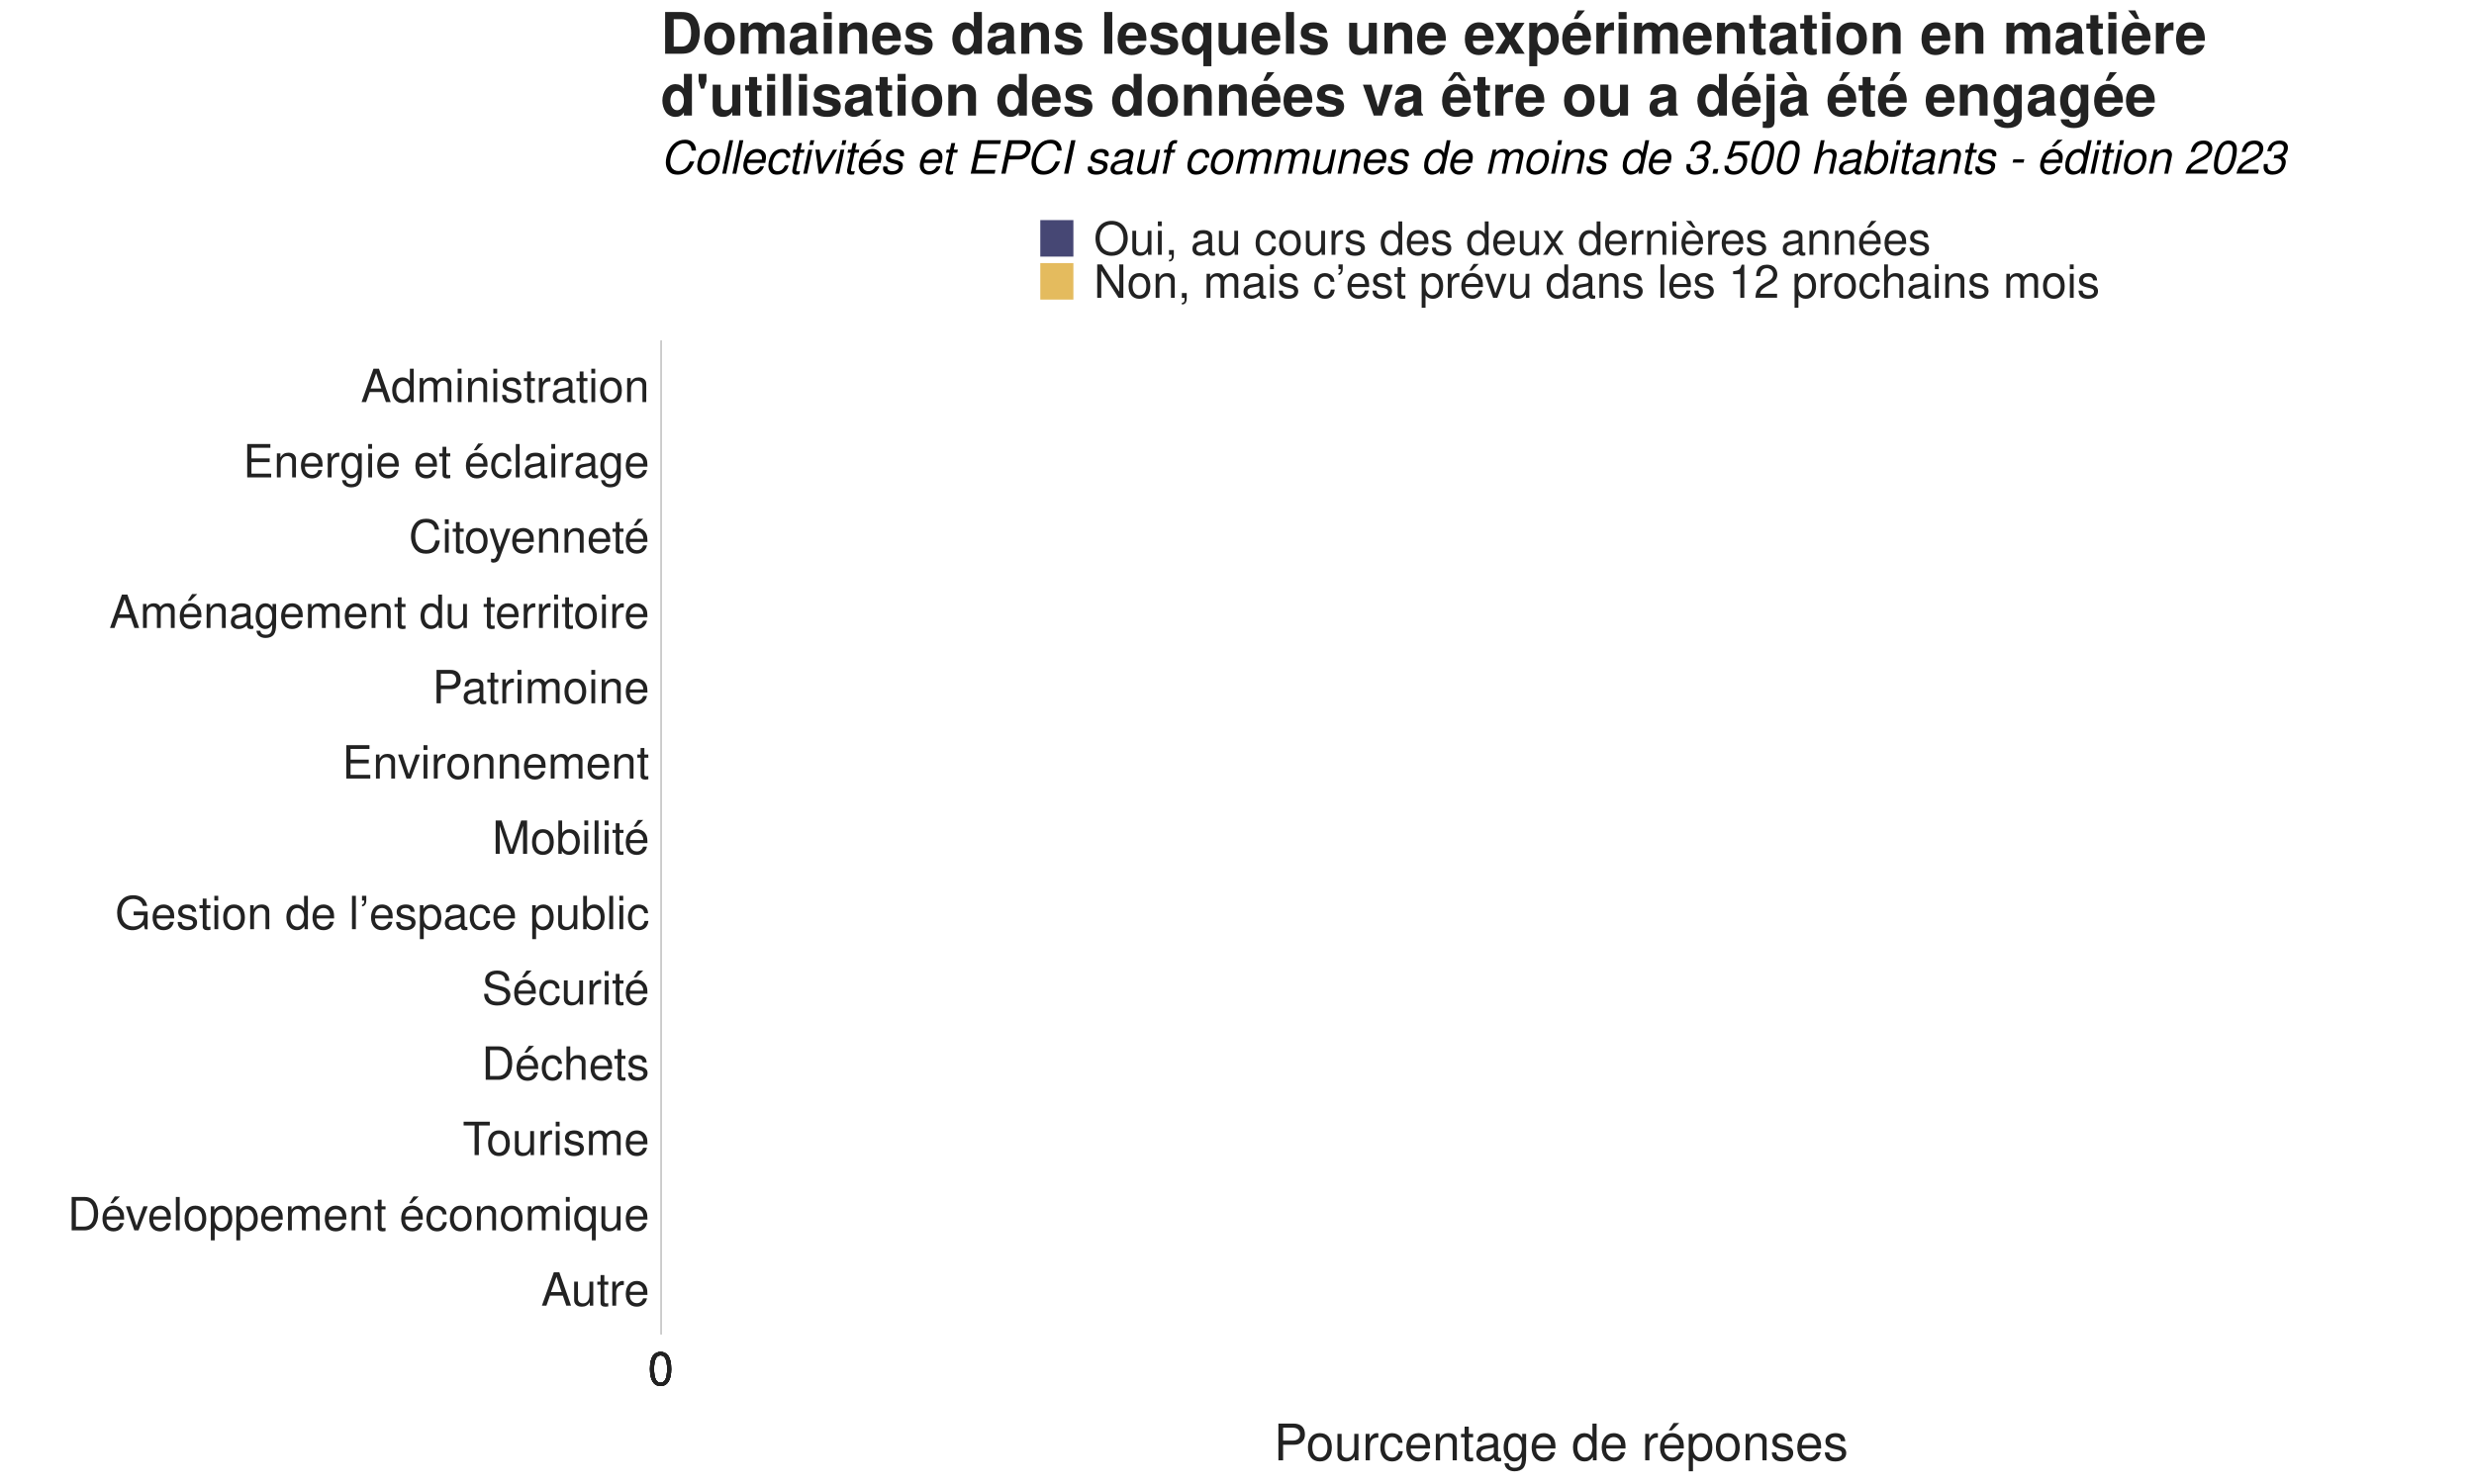
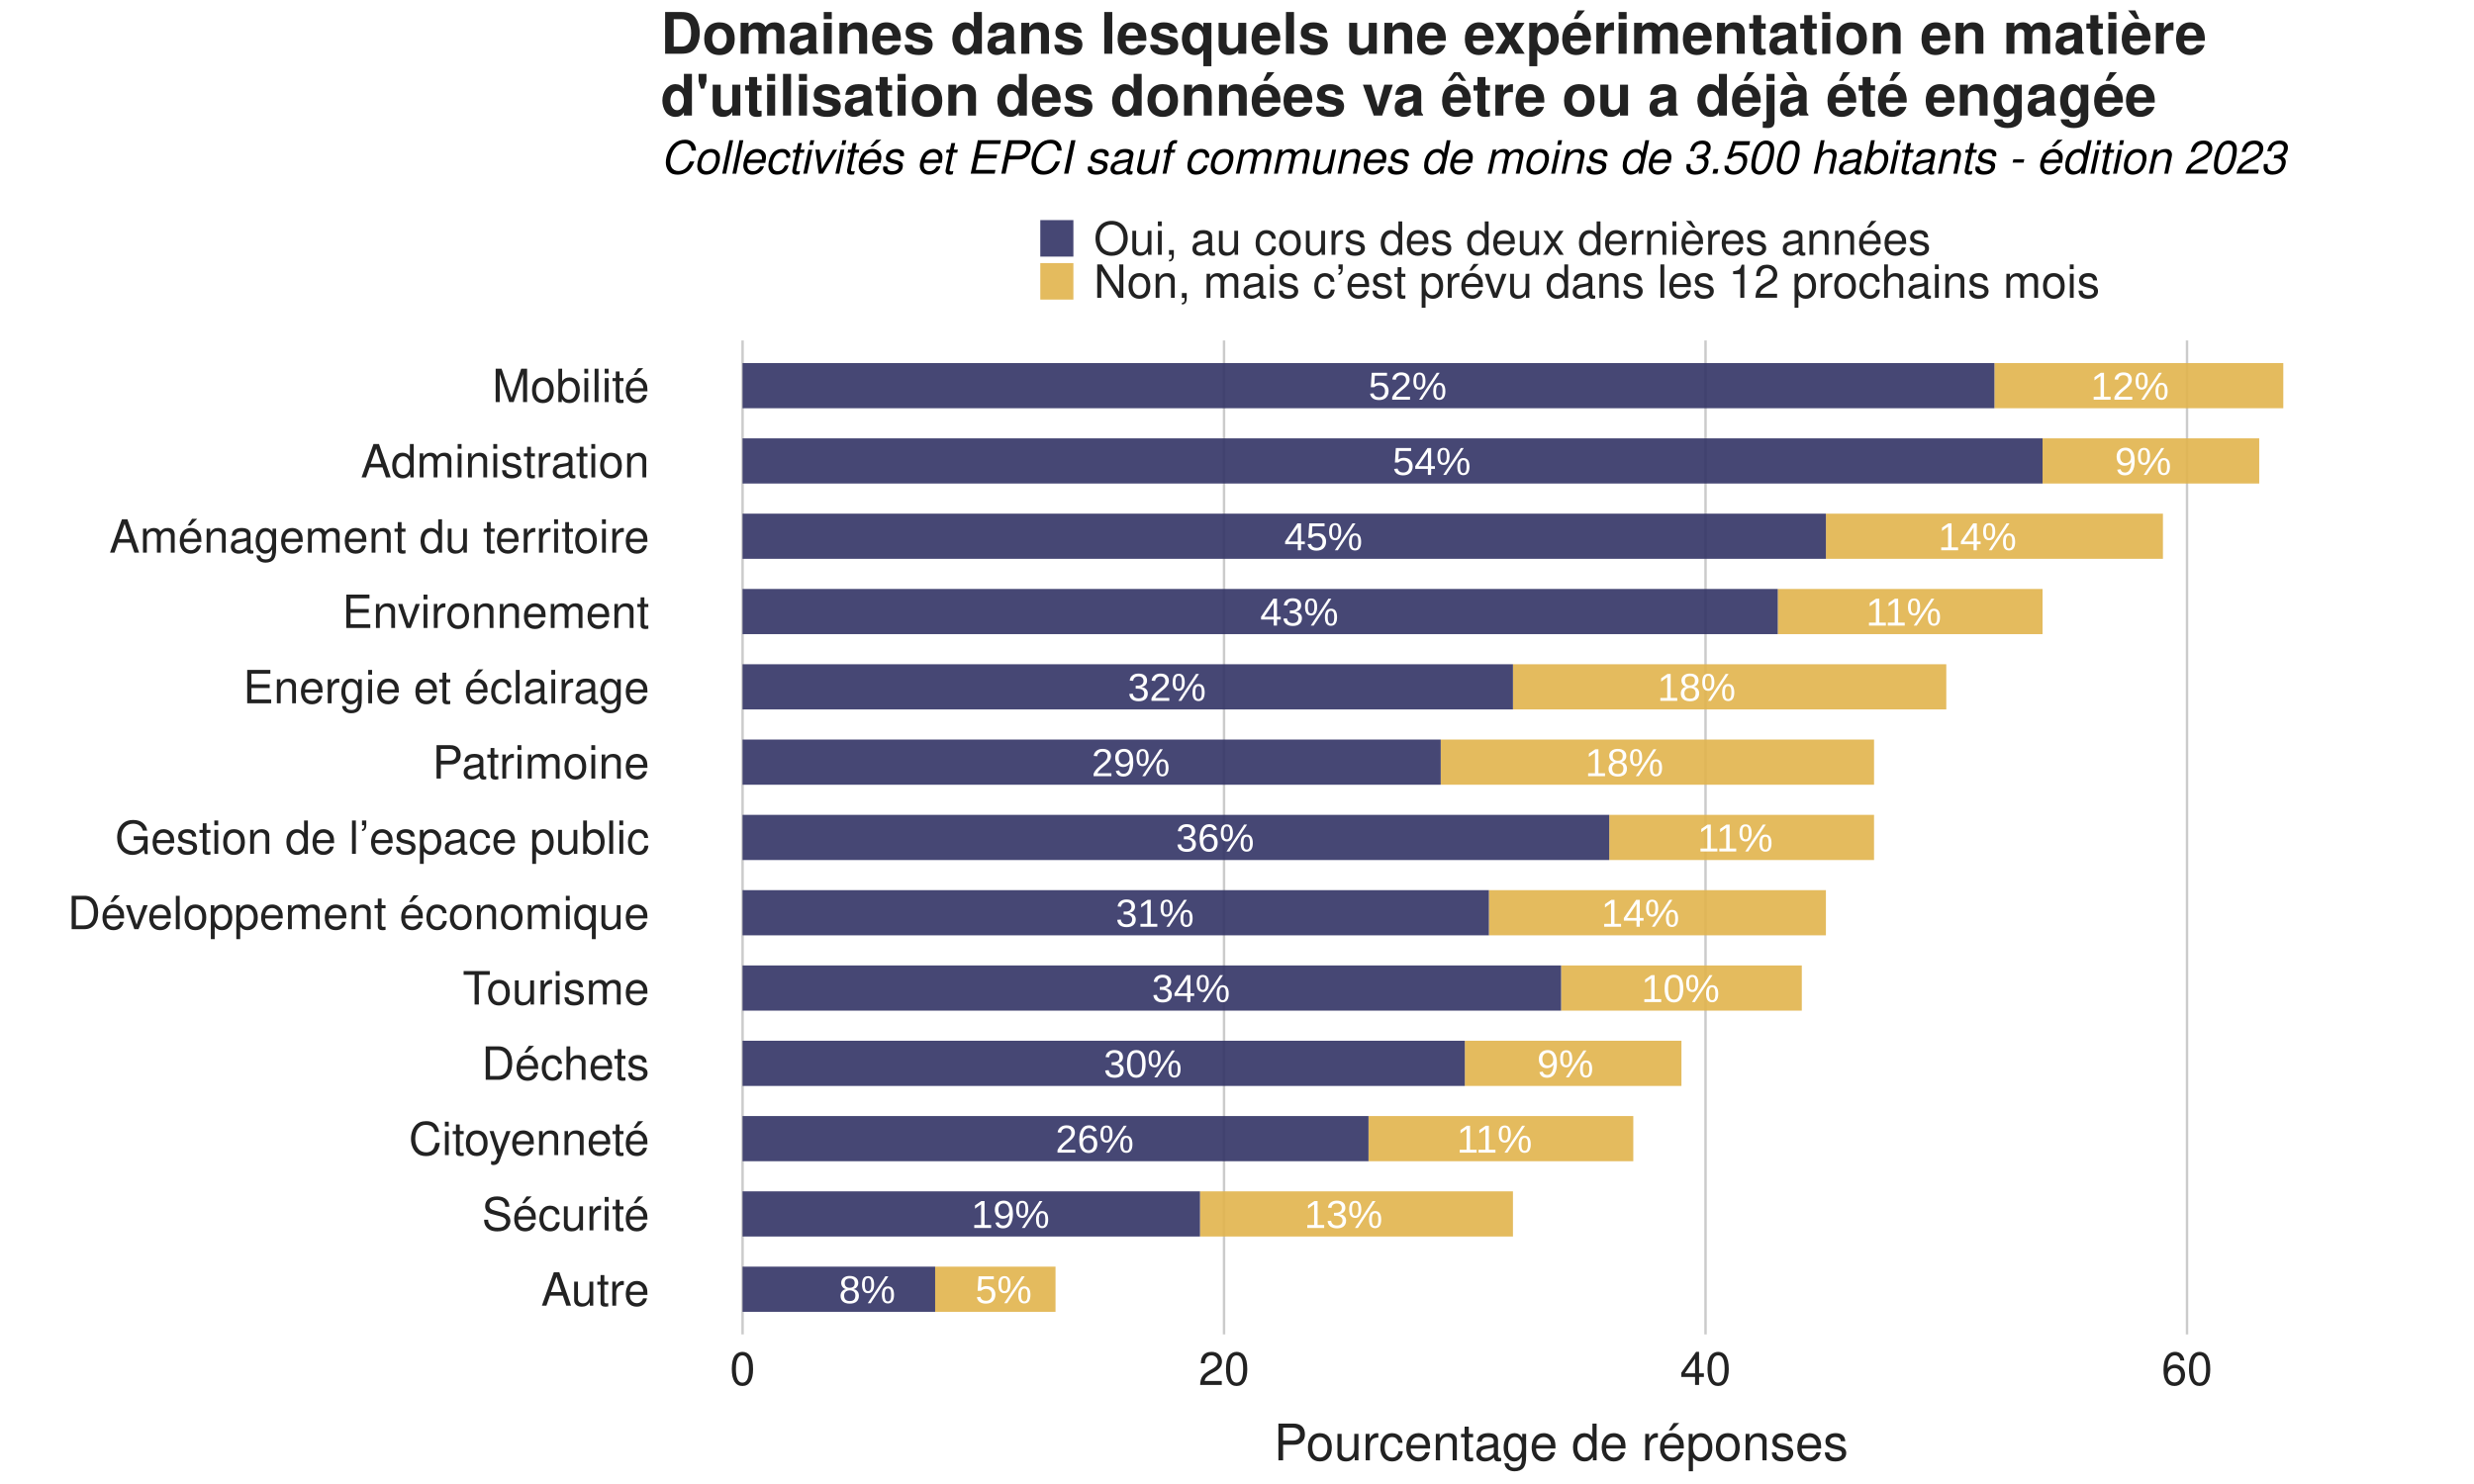
<svg xmlns="http://www.w3.org/2000/svg" class="svglite" width="1080.00pt" height="648.00pt" viewBox="0 0 1080.00 648.00">
  <defs>
    <style type="text/css">
    .svglite line, .svglite polyline, .svglite polygon, .svglite path, .svglite rect, .svglite circle {
      fill: none;
      stroke: #000000;
      stroke-linecap: round;
      stroke-linejoin: round;
      stroke-miterlimit: 10.00;
    }
    .svglite text {
      white-space: pre;
    }
  </style>
  </defs>
  <rect width="100%" height="100%" style="stroke: none; fill: #FFFFFF;" />
  <defs>
    <clipPath id="cpMC4wMHwxMDgwLjAwfDAuMDB8NjQ4LjAw">
      <rect x="0.00" y="0.00" width="1080.00" height="648.00" />
    </clipPath>
  </defs>
  <g clip-path="url(#cpMC4wMHwxMDgwLjAwfDAuMDB8NjQ4LjAw)">
    <rect x="0.00" y="0.00" width="1080.00" height="648.00" style="stroke-width: 1.07; stroke: #FFFFFF; fill: #FFFFFF;" />
  </g>
  <defs>
    <clipPath id="cpMjg4LjQzfDEwNzQuNTJ8MTQ4LjY3fDU4Mi42OA==">
      <rect x="288.43" y="148.67" width="786.09" height="434.01" />
    </clipPath>
  </defs>
  <g clip-path="url(#cpMjg4LjQzfDEwNzQuNTJ8MTQ4LjY3fDU4Mi42OA==)">
-     <polyline points="288.43,582.68 288.43,148.67 " style="stroke-width: 1.07; stroke: #CBCBCB; stroke-linecap: butt;" />
-     <polyline points="288.43,582.68 288.43,148.67 " style="stroke-width: 1.07; stroke: #CBCBCB; stroke-linecap: butt;" />
-     <polyline points="288.43,582.68 288.43,148.67 " style="stroke-width: 1.07; stroke: #CBCBCB; stroke-linecap: butt;" />
-     <polyline points="288.43,582.68 288.43,148.67 " style="stroke-width: 1.07; stroke: #CBCBCB; stroke-linecap: butt;" />
-     <polyline points="288.43,582.68 288.43,148.67 " style="stroke-width: 1.07; stroke: #CBCBCB; stroke-linecap: butt;" />
+     <polyline points="324.16,582.68 324.16,148.67 " style="stroke-width: 1.07; stroke: #CBCBCB; stroke-linecap: butt;" />
+     <polyline points="534.34,582.68 534.34,148.67 " style="stroke-width: 1.07; stroke: #CBCBCB; stroke-linecap: butt;" />
+     <polyline points="744.53,582.68 744.53,148.67 " style="stroke-width: 1.07; stroke: #CBCBCB; stroke-linecap: butt;" />
+     <polyline points="954.72,582.68 954.72,148.67 " style="stroke-width: 1.07; stroke: #CBCBCB; stroke-linecap: butt;" />
+     <rect x="797.08" y="224.29" width="147.13" height="19.73" style="stroke-width: 2.13; stroke: none; stroke-linecap: butt; stroke-linejoin: miter; fill: #E1B44D; fill-opacity: 0.90;" />
+     <rect x="324.16" y="224.29" width="472.92" height="19.73" style="stroke-width: 2.13; stroke: none; stroke-linecap: butt; stroke-linejoin: miter; fill: #323465; fill-opacity: 0.90;" />
+     <rect x="870.64" y="158.53" width="126.11" height="19.73" style="stroke-width: 2.13; stroke: none; stroke-linecap: butt; stroke-linejoin: miter; fill: #E1B44D; fill-opacity: 0.90;" />
+     <rect x="324.16" y="158.53" width="546.48" height="19.73" style="stroke-width: 2.13; stroke: none; stroke-linecap: butt; stroke-linejoin: miter; fill: #323465; fill-opacity: 0.90;" />
+     <rect x="891.66" y="191.41" width="94.58" height="19.73" style="stroke-width: 2.13; stroke: none; stroke-linecap: butt; stroke-linejoin: miter; fill: #E1B44D; fill-opacity: 0.90;" />
+     <rect x="324.16" y="191.41" width="567.50" height="19.73" style="stroke-width: 2.13; stroke: none; stroke-linecap: butt; stroke-linejoin: miter; fill: #323465; fill-opacity: 0.90;" />
+     <rect x="649.95" y="388.69" width="147.13" height="19.73" style="stroke-width: 2.13; stroke: none; stroke-linecap: butt; stroke-linejoin: miter; fill: #E1B44D; fill-opacity: 0.90;" />
+     <rect x="324.16" y="388.69" width="325.79" height="19.73" style="stroke-width: 2.13; stroke: none; stroke-linecap: butt; stroke-linejoin: miter; fill: #323465; fill-opacity: 0.90;" />
+     <rect x="702.49" y="355.81" width="115.60" height="19.73" style="stroke-width: 2.13; stroke: none; stroke-linecap: butt; stroke-linejoin: miter; fill: #E1B44D; fill-opacity: 0.90;" />
+     <rect x="324.16" y="355.81" width="378.33" height="19.73" style="stroke-width: 2.13; stroke: none; stroke-linecap: butt; stroke-linejoin: miter; fill: #323465; fill-opacity: 0.90;" />
+     <rect x="523.84" y="520.21" width="136.62" height="19.73" style="stroke-width: 2.13; stroke: none; stroke-linecap: butt; stroke-linejoin: miter; fill: #E1B44D; fill-opacity: 0.90;" />
+     <rect x="324.16" y="520.21" width="199.68" height="19.73" style="stroke-width: 2.13; stroke: none; stroke-linecap: butt; stroke-linejoin: miter; fill: #323465; fill-opacity: 0.90;" />
+     <rect x="628.93" y="322.93" width="189.17" height="19.73" style="stroke-width: 2.13; stroke: none; stroke-linecap: butt; stroke-linejoin: miter; fill: #E1B44D; fill-opacity: 0.90;" />
+     <rect x="324.16" y="322.93" width="304.77" height="19.73" style="stroke-width: 2.13; stroke: none; stroke-linecap: butt; stroke-linejoin: miter; fill: #323465; fill-opacity: 0.90;" />
+     <rect x="639.44" y="454.45" width="94.58" height="19.73" style="stroke-width: 2.13; stroke: none; stroke-linecap: butt; stroke-linejoin: miter; fill: #E1B44D; fill-opacity: 0.90;" />
+     <rect x="324.16" y="454.45" width="315.28" height="19.73" style="stroke-width: 2.13; stroke: none; stroke-linecap: butt; stroke-linejoin: miter; fill: #323465; fill-opacity: 0.90;" />
+     <rect x="660.46" y="290.05" width="189.17" height="19.73" style="stroke-width: 2.13; stroke: none; stroke-linecap: butt; stroke-linejoin: miter; fill: #E1B44D; fill-opacity: 0.90;" />
+     <rect x="324.16" y="290.05" width="336.30" height="19.73" style="stroke-width: 2.13; stroke: none; stroke-linecap: butt; stroke-linejoin: miter; fill: #323465; fill-opacity: 0.90;" />
+     <rect x="681.47" y="421.57" width="105.09" height="19.73" style="stroke-width: 2.13; stroke: none; stroke-linecap: butt; stroke-linejoin: miter; fill: #E1B44D; fill-opacity: 0.90;" />
+     <rect x="324.16" y="421.57" width="357.31" height="19.73" style="stroke-width: 2.13; stroke: none; stroke-linecap: butt; stroke-linejoin: miter; fill: #323465; fill-opacity: 0.90;" />
+     <rect x="597.40" y="487.33" width="115.60" height="19.73" style="stroke-width: 2.13; stroke: none; stroke-linecap: butt; stroke-linejoin: miter; fill: #E1B44D; fill-opacity: 0.90;" />
+     <rect x="324.16" y="487.33" width="273.24" height="19.73" style="stroke-width: 2.13; stroke: none; stroke-linecap: butt; stroke-linejoin: miter; fill: #323465; fill-opacity: 0.90;" />
+     <rect x="776.06" y="257.17" width="115.60" height="19.73" style="stroke-width: 2.13; stroke: none; stroke-linecap: butt; stroke-linejoin: miter; fill: #E1B44D; fill-opacity: 0.90;" />
+     <rect x="324.16" y="257.17" width="451.90" height="19.73" style="stroke-width: 2.13; stroke: none; stroke-linecap: butt; stroke-linejoin: miter; fill: #323465; fill-opacity: 0.90;" />
+     <rect x="408.23" y="553.09" width="52.55" height="19.73" style="stroke-width: 2.13; stroke: none; stroke-linecap: butt; stroke-linejoin: miter; fill: #E1B44D; fill-opacity: 0.90;" />
+     <rect x="324.16" y="553.09" width="84.07" height="19.73" style="stroke-width: 2.13; stroke: none; stroke-linecap: butt; stroke-linejoin: miter; fill: #323465; fill-opacity: 0.90;" />
+     <text x="846.12" y="240.28" style="font-size: 17.07px;fill: #FFFFFF; font-family: &quot;Arial&quot;;" textLength="34.15px" lengthAdjust="spacingAndGlyphs">14%</text>
+     <text x="560.62" y="240.28" style="font-size: 17.07px;fill: #FFFFFF; font-family: &quot;Arial&quot;;" textLength="34.15px" lengthAdjust="spacingAndGlyphs">45%</text>
+     <text x="912.68" y="174.52" style="font-size: 17.07px;fill: #FFFFFF; font-family: &quot;Arial&quot;;" textLength="34.15px" lengthAdjust="spacingAndGlyphs">12%</text>
+     <text x="597.40" y="174.52" style="font-size: 17.07px;fill: #FFFFFF; font-family: &quot;Arial&quot;;" textLength="34.15px" lengthAdjust="spacingAndGlyphs">52%</text>
+     <text x="923.19" y="207.40" style="font-size: 17.07px;fill: #FFFFFF; font-family: &quot;Arial&quot;;" textLength="24.66px" lengthAdjust="spacingAndGlyphs">9%</text>
+     <text x="607.91" y="207.40" style="font-size: 17.07px;fill: #FFFFFF; font-family: &quot;Arial&quot;;" textLength="34.15px" lengthAdjust="spacingAndGlyphs">54%</text>
+     <text x="698.99" y="404.68" style="font-size: 17.07px;fill: #FFFFFF; font-family: &quot;Arial&quot;;" textLength="34.15px" lengthAdjust="spacingAndGlyphs">14%</text>
+     <text x="487.05" y="404.68" style="font-size: 17.07px;fill: #FFFFFF; font-family: &quot;Arial&quot;;" textLength="34.15px" lengthAdjust="spacingAndGlyphs">31%</text>
+     <text x="741.03" y="371.80" style="font-size: 17.07px;fill: #FFFFFF; font-family: &quot;Arial&quot;;" textLength="34.15px" lengthAdjust="spacingAndGlyphs">11%</text>
+     <text x="513.33" y="371.80" style="font-size: 17.07px;fill: #FFFFFF; font-family: &quot;Arial&quot;;" textLength="34.15px" lengthAdjust="spacingAndGlyphs">36%</text>
+     <text x="569.38" y="536.19" style="font-size: 17.07px;fill: #FFFFFF; font-family: &quot;Arial&quot;;" textLength="34.15px" lengthAdjust="spacingAndGlyphs">13%</text>
+     <text x="424.00" y="536.19" style="font-size: 17.07px;fill: #FFFFFF; font-family: &quot;Arial&quot;;" textLength="34.15px" lengthAdjust="spacingAndGlyphs">19%</text>
+     <text x="691.98" y="338.92" style="font-size: 17.07px;fill: #FFFFFF; font-family: &quot;Arial&quot;;" textLength="34.15px" lengthAdjust="spacingAndGlyphs">18%</text>
+     <text x="476.54" y="338.92" style="font-size: 17.07px;fill: #FFFFFF; font-family: &quot;Arial&quot;;" textLength="34.15px" lengthAdjust="spacingAndGlyphs">29%</text>
+     <text x="670.97" y="470.44" style="font-size: 17.07px;fill: #FFFFFF; font-family: &quot;Arial&quot;;" textLength="24.66px" lengthAdjust="spacingAndGlyphs">9%</text>
+     <text x="481.80" y="470.44" style="font-size: 17.07px;fill: #FFFFFF; font-family: &quot;Arial&quot;;" textLength="34.15px" lengthAdjust="spacingAndGlyphs">30%</text>
+     <text x="723.51" y="306.04" style="font-size: 17.07px;fill: #FFFFFF; font-family: &quot;Arial&quot;;" textLength="34.15px" lengthAdjust="spacingAndGlyphs">18%</text>
+     <text x="492.31" y="306.04" style="font-size: 17.07px;fill: #FFFFFF; font-family: &quot;Arial&quot;;" textLength="34.15px" lengthAdjust="spacingAndGlyphs">32%</text>
+     <text x="716.51" y="437.56" style="font-size: 17.07px;fill: #FFFFFF; font-family: &quot;Arial&quot;;" textLength="34.15px" lengthAdjust="spacingAndGlyphs">10%</text>
+     <text x="502.82" y="437.56" style="font-size: 17.07px;fill: #FFFFFF; font-family: &quot;Arial&quot;;" textLength="34.15px" lengthAdjust="spacingAndGlyphs">34%</text>
+     <text x="635.93" y="503.31" style="font-size: 17.07px;fill: #FFFFFF; font-family: &quot;Arial&quot;;" textLength="34.15px" lengthAdjust="spacingAndGlyphs">11%</text>
+     <text x="460.78" y="503.31" style="font-size: 17.07px;fill: #FFFFFF; font-family: &quot;Arial&quot;;" textLength="34.15px" lengthAdjust="spacingAndGlyphs">26%</text>
+     <text x="814.59" y="273.16" style="font-size: 17.07px;fill: #FFFFFF; font-family: &quot;Arial&quot;;" textLength="34.15px" lengthAdjust="spacingAndGlyphs">11%</text>
+     <text x="550.11" y="273.16" style="font-size: 17.07px;fill: #FFFFFF; font-family: &quot;Arial&quot;;" textLength="34.15px" lengthAdjust="spacingAndGlyphs">43%</text>
+     <text x="425.75" y="569.07" style="font-size: 17.07px;fill: #FFFFFF; font-family: &quot;Arial&quot;;" textLength="24.66px" lengthAdjust="spacingAndGlyphs">5%</text>
+     <text x="366.20" y="569.07" style="font-size: 17.07px;fill: #FFFFFF; font-family: &quot;Arial&quot;;" textLength="24.66px" lengthAdjust="spacingAndGlyphs">8%</text>
  </g>
  <g clip-path="url(#cpMC4wMHwxMDgwLjAwfDAuMDB8NjQ4LjAw)">
    <text x="283.50" y="570.12" text-anchor="end" style="font-size: 20.00px;fill: #222222; font-family: &quot;Helvetica&quot;;" textLength="47.81px" lengthAdjust="spacingAndGlyphs">Autre</text>
-     <text x="283.50" y="537.24" text-anchor="end" style="font-size: 20.00px;fill: #222222; font-family: &quot;Helvetica&quot;;" textLength="254.63px" lengthAdjust="spacingAndGlyphs">Développement économique</text>
-     <text x="283.50" y="504.37" text-anchor="end" style="font-size: 20.00px;fill: #222222; font-family: &quot;Helvetica&quot;;" textLength="83.35px" lengthAdjust="spacingAndGlyphs">Tourisme</text>
+     <text x="283.50" y="537.24" text-anchor="end" style="font-size: 20.00px;fill: #222222; font-family: &quot;Helvetica&quot;;" textLength="73.38px" lengthAdjust="spacingAndGlyphs">Sécurité</text>
+     <text x="283.50" y="504.37" text-anchor="end" style="font-size: 20.00px;fill: #222222; font-family: &quot;Helvetica&quot;;" textLength="106.75px" lengthAdjust="spacingAndGlyphs">Citoyenneté</text>
    <text x="283.50" y="471.49" text-anchor="end" style="font-size: 20.00px;fill: #222222; font-family: &quot;Helvetica&quot;;" textLength="73.38px" lengthAdjust="spacingAndGlyphs">Déchets</text>
-     <text x="283.50" y="438.61" text-anchor="end" style="font-size: 20.00px;fill: #222222; font-family: &quot;Helvetica&quot;;" textLength="73.38px" lengthAdjust="spacingAndGlyphs">Sécurité</text>
-     <text x="283.50" y="405.73" text-anchor="end" style="font-size: 20.00px;fill: #222222; font-family: &quot;Helvetica&quot;;" textLength="233.50px" lengthAdjust="spacingAndGlyphs">Gestion de l’espace public</text>
-     <text x="283.50" y="372.85" text-anchor="end" style="font-size: 20.00px;fill: #222222; font-family: &quot;Helvetica&quot;;" textLength="68.92px" lengthAdjust="spacingAndGlyphs">Mobilité</text>
-     <text x="283.50" y="339.97" text-anchor="end" style="font-size: 20.00px;fill: #222222; font-family: &quot;Helvetica&quot;;" textLength="134.53px" lengthAdjust="spacingAndGlyphs">Environnement</text>
-     <text x="283.50" y="307.09" text-anchor="end" style="font-size: 20.00px;fill: #222222; font-family: &quot;Helvetica&quot;;" textLength="95.60px" lengthAdjust="spacingAndGlyphs">Patrimoine</text>
-     <text x="283.50" y="274.21" text-anchor="end" style="font-size: 20.00px;fill: #222222; font-family: &quot;Helvetica&quot;;" textLength="236.81px" lengthAdjust="spacingAndGlyphs">Aménagement du territoire</text>
-     <text x="283.50" y="241.33" text-anchor="end" style="font-size: 20.00px;fill: #222222; font-family: &quot;Helvetica&quot;;" textLength="106.75px" lengthAdjust="spacingAndGlyphs">Citoyenneté</text>
-     <text x="283.50" y="208.45" text-anchor="end" style="font-size: 20.00px;fill: #222222; font-family: &quot;Helvetica&quot;;" textLength="177.90px" lengthAdjust="spacingAndGlyphs">Energie et éclairage</text>
-     <text x="283.50" y="175.57" text-anchor="end" style="font-size: 20.00px;fill: #222222; font-family: &quot;Helvetica&quot;;" textLength="126.73px" lengthAdjust="spacingAndGlyphs">Administration</text>
-     <text x="288.43" y="604.75" text-anchor="middle" style="font-size: 20.00px;fill: #222222; font-family: &quot;Helvetica&quot;;" textLength="11.12px" lengthAdjust="spacingAndGlyphs">0</text>
-     <text x="288.43" y="604.75" text-anchor="middle" style="font-size: 20.00px;fill: #222222; font-family: &quot;Helvetica&quot;;" textLength="11.12px" lengthAdjust="spacingAndGlyphs">0</text>
-     <text x="288.43" y="604.75" text-anchor="middle" style="font-size: 20.00px;fill: #222222; font-family: &quot;Helvetica&quot;;" textLength="11.12px" lengthAdjust="spacingAndGlyphs">0</text>
-     <text x="288.43" y="604.75" text-anchor="middle" style="font-size: 20.00px;fill: #222222; font-family: &quot;Helvetica&quot;;" textLength="11.12px" lengthAdjust="spacingAndGlyphs">0</text>
-     <text x="288.43" y="604.75" text-anchor="middle" style="font-size: 20.00px;fill: #222222; font-family: &quot;Helvetica&quot;;" textLength="11.12px" lengthAdjust="spacingAndGlyphs">0</text>
+     <text x="283.50" y="438.61" text-anchor="end" style="font-size: 20.00px;fill: #222222; font-family: &quot;Helvetica&quot;;" textLength="83.35px" lengthAdjust="spacingAndGlyphs">Tourisme</text>
+     <text x="283.50" y="405.73" text-anchor="end" style="font-size: 20.00px;fill: #222222; font-family: &quot;Helvetica&quot;;" textLength="254.63px" lengthAdjust="spacingAndGlyphs">Développement économique</text>
+     <text x="283.50" y="372.85" text-anchor="end" style="font-size: 20.00px;fill: #222222; font-family: &quot;Helvetica&quot;;" textLength="233.50px" lengthAdjust="spacingAndGlyphs">Gestion de l’espace public</text>
+     <text x="283.50" y="339.97" text-anchor="end" style="font-size: 20.00px;fill: #222222; font-family: &quot;Helvetica&quot;;" textLength="95.60px" lengthAdjust="spacingAndGlyphs">Patrimoine</text>
+     <text x="283.50" y="307.09" text-anchor="end" style="font-size: 20.00px;fill: #222222; font-family: &quot;Helvetica&quot;;" textLength="177.90px" lengthAdjust="spacingAndGlyphs">Energie et éclairage</text>
+     <text x="283.50" y="274.21" text-anchor="end" style="font-size: 20.00px;fill: #222222; font-family: &quot;Helvetica&quot;;" textLength="134.53px" lengthAdjust="spacingAndGlyphs">Environnement</text>
+     <text x="283.50" y="241.33" text-anchor="end" style="font-size: 20.00px;fill: #222222; font-family: &quot;Helvetica&quot;;" textLength="236.81px" lengthAdjust="spacingAndGlyphs">Aménagement du territoire</text>
+     <text x="283.50" y="208.45" text-anchor="end" style="font-size: 20.00px;fill: #222222; font-family: &quot;Helvetica&quot;;" textLength="126.73px" lengthAdjust="spacingAndGlyphs">Administration</text>
+     <text x="283.50" y="175.57" text-anchor="end" style="font-size: 20.00px;fill: #222222; font-family: &quot;Helvetica&quot;;" textLength="68.92px" lengthAdjust="spacingAndGlyphs">Mobilité</text>
+     <text x="324.16" y="604.75" text-anchor="middle" style="font-size: 20.00px;fill: #222222; font-family: &quot;Helvetica&quot;;" textLength="11.12px" lengthAdjust="spacingAndGlyphs">0</text>
+     <text x="534.34" y="604.75" text-anchor="middle" style="font-size: 20.00px;fill: #222222; font-family: &quot;Helvetica&quot;;" textLength="22.25px" lengthAdjust="spacingAndGlyphs">20</text>
+     <text x="744.53" y="604.75" text-anchor="middle" style="font-size: 20.00px;fill: #222222; font-family: &quot;Helvetica&quot;;" textLength="22.25px" lengthAdjust="spacingAndGlyphs">40</text>
+     <text x="954.72" y="604.75" text-anchor="middle" style="font-size: 20.00px;fill: #222222; font-family: &quot;Helvetica&quot;;" textLength="22.25px" lengthAdjust="spacingAndGlyphs">60</text>
    <text x="681.47" y="637.65" text-anchor="middle" style="font-size: 22.00px;fill: #222222; font-family: &quot;Helvetica&quot;;" textLength="251.94px" lengthAdjust="spacingAndGlyphs">Pourcentage de réponses</text>
    <rect x="454.13" y="96.11" width="14.45" height="15.94" style="stroke-width: 2.13; stroke: none; stroke-linecap: butt; stroke-linejoin: miter; fill: #323465; fill-opacity: 0.90;" />
    <rect x="454.13" y="114.88" width="14.45" height="15.94" style="stroke-width: 2.13; stroke: none; stroke-linecap: butt; stroke-linejoin: miter; fill: #E1B44D; fill-opacity: 0.90;" />
    <text x="477.46" y="111.25" style="font-size: 20.00px;fill: #222222; font-family: &quot;Helvetica&quot;;" textLength="365.82px" lengthAdjust="spacingAndGlyphs">Oui, au cours des deux dernières années</text>
    <text x="477.46" y="130.02" style="font-size: 20.00px;fill: #222222; font-family: &quot;Helvetica&quot;;" textLength="440.24px" lengthAdjust="spacingAndGlyphs">Non, mais c’est prévu dans les 12 prochains mois</text>
    <text x="288.43" y="75.82" style="font-size: 20.00px; font-style: italic; font-family: &quot;Helvetica&quot;;" textLength="711.58px" lengthAdjust="spacingAndGlyphs">Collectivités et EPCI sauf communes de moins de 3.500 habitants - édition 2023</text>
    <text x="288.43" y="23.47" style="font-size: 25.00px; font-weight: bold;fill: #222222; font-family: &quot;Helvetica&quot;;" textLength="675.22px" lengthAdjust="spacingAndGlyphs">Domaines dans lesquels une expérimentation en matière</text>
    <text x="288.43" y="50.47" style="font-size: 25.00px; font-weight: bold;fill: #222222; font-family: &quot;Helvetica&quot;;" textLength="653.37px" lengthAdjust="spacingAndGlyphs">d'utilisation des données va être ou a déjà été engagée</text>
  </g>
</svg>
